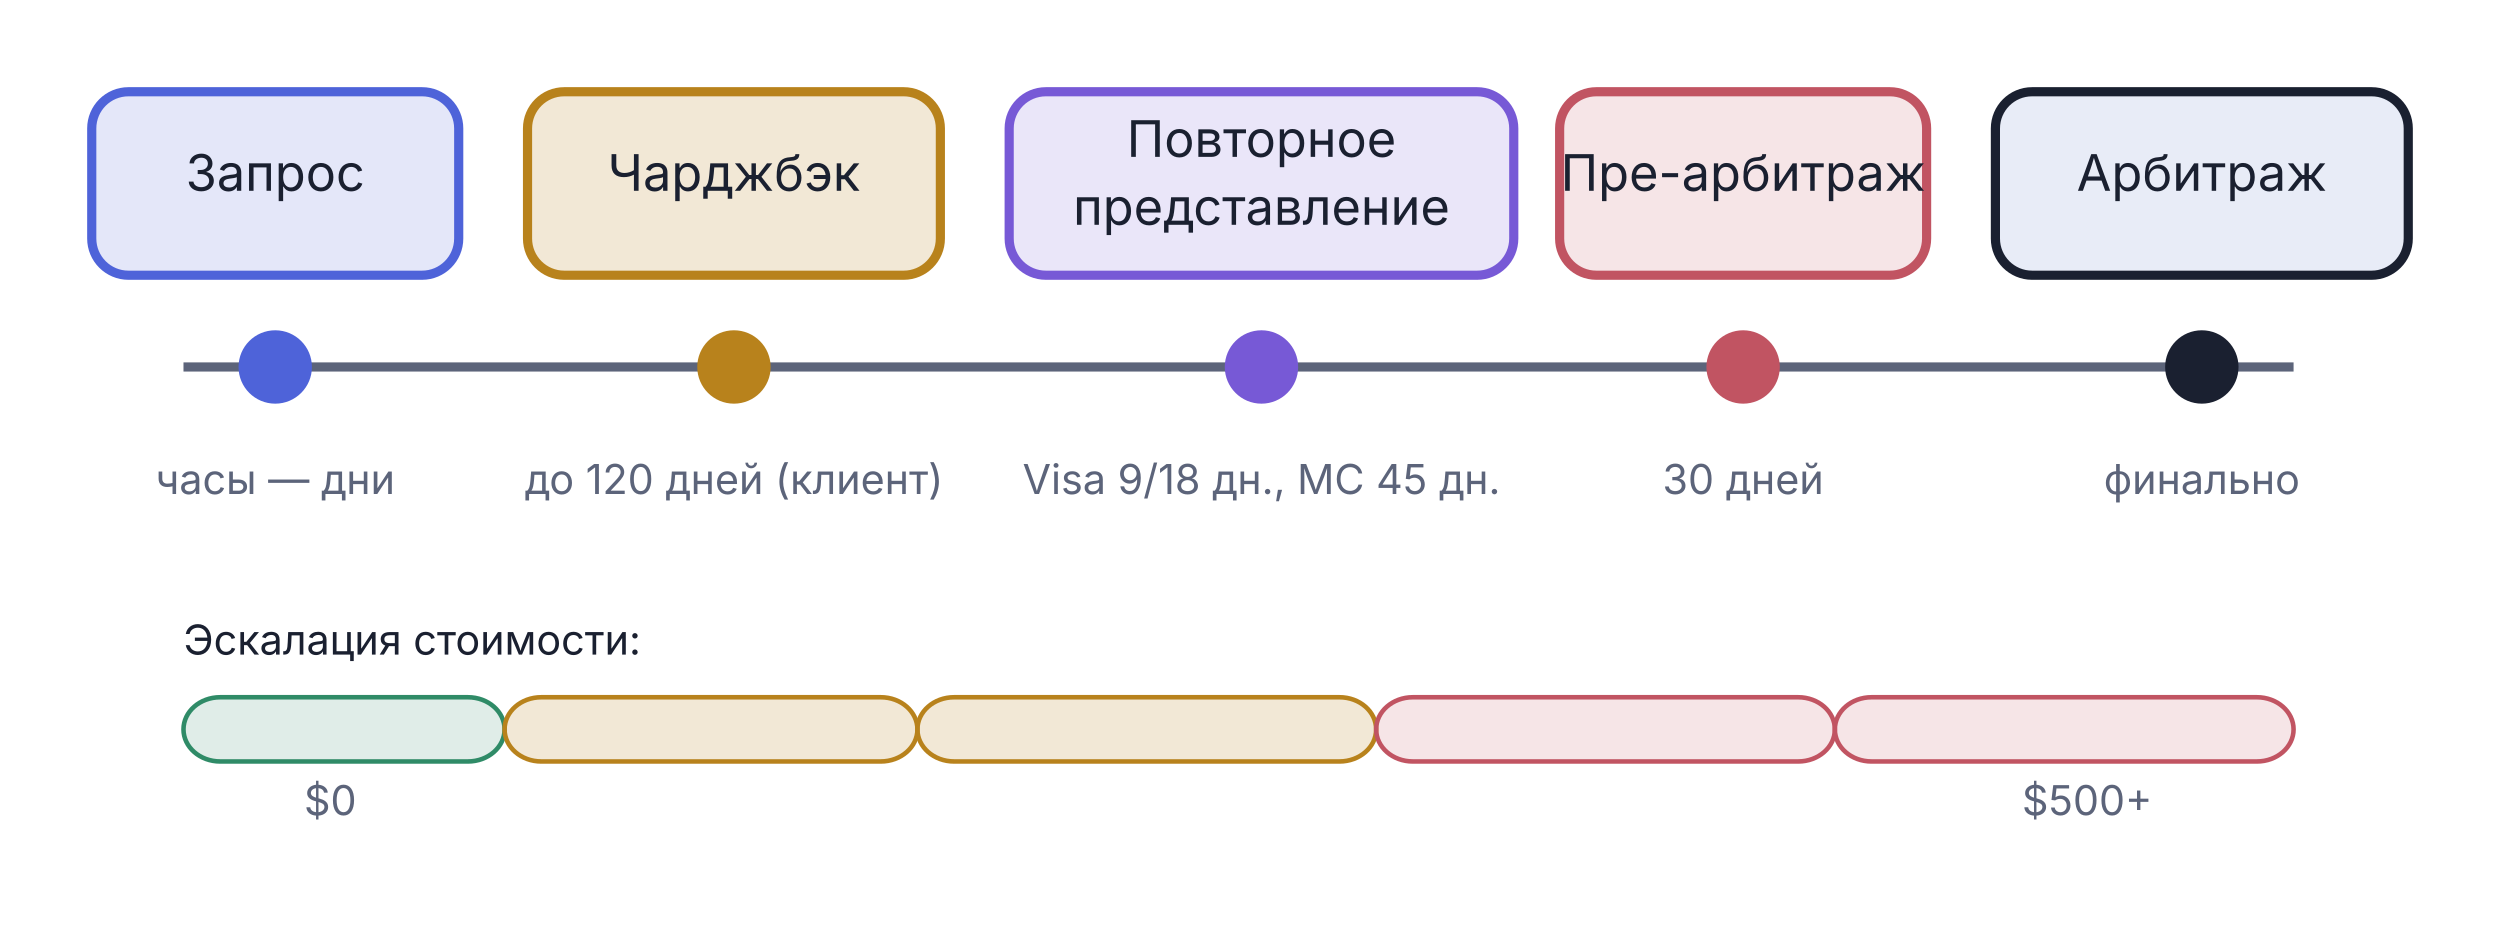
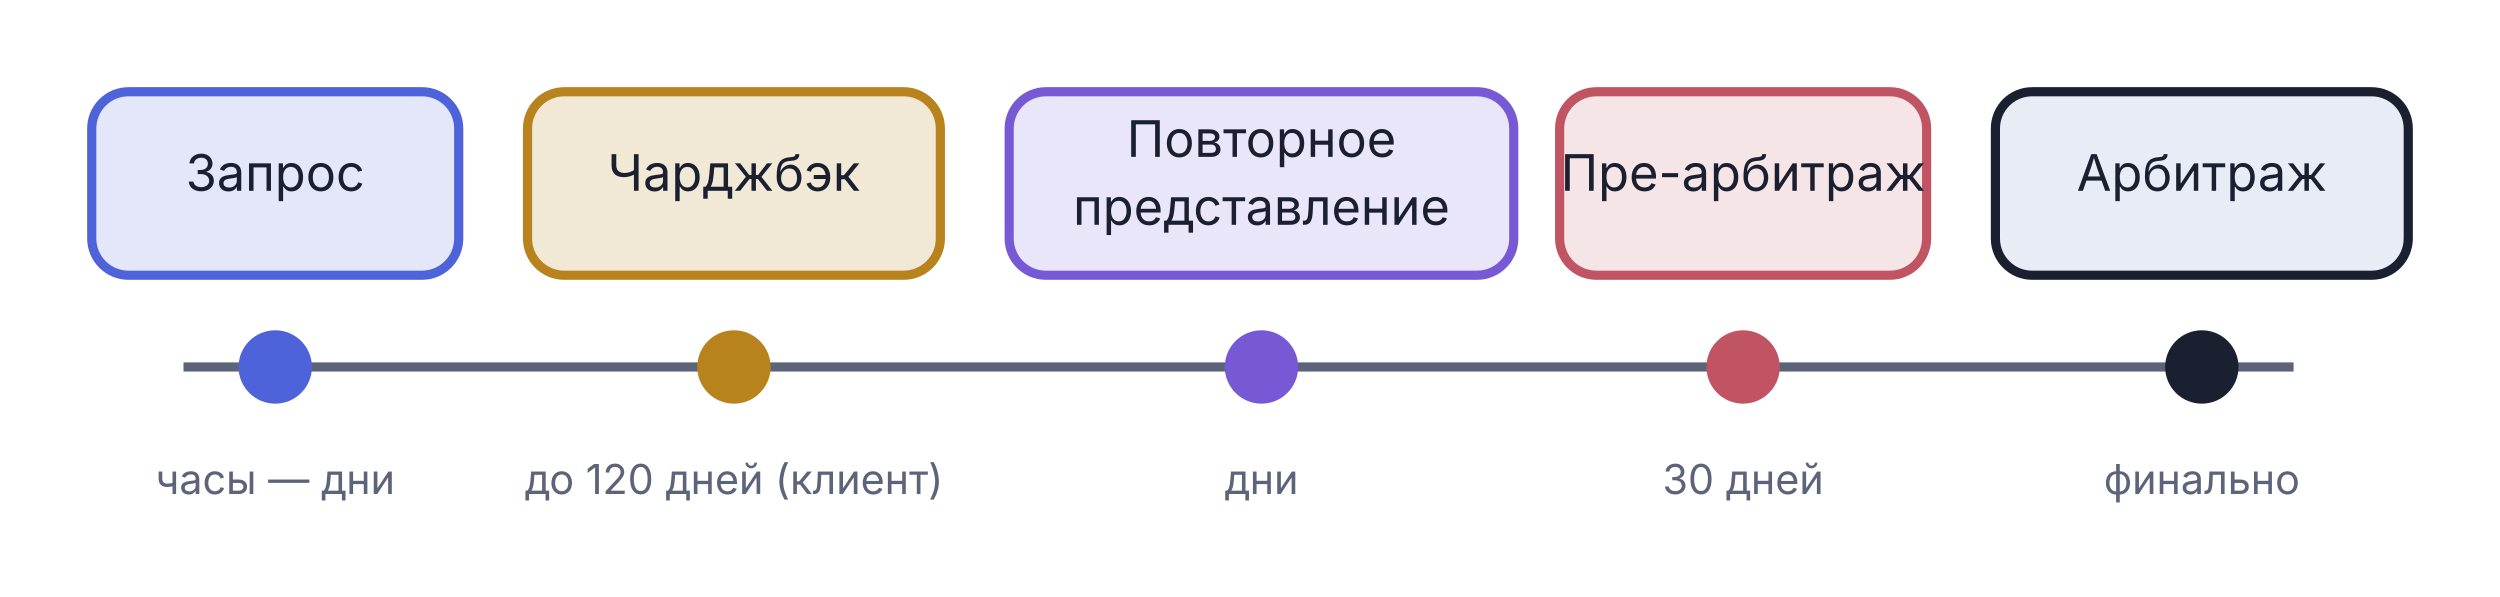
- <svg xmlns="http://www.w3.org/2000/svg" viewBox="0 0 545 202" width="545" height="202">
+ <svg xmlns="http://www.w3.org/2000/svg" viewBox="0 0 545 130" width="545" height="130">
  <line x1="40.0" y1="80.0" x2="500.0" y2="80.0" stroke="#5C647A" stroke-width="2" />
  <ellipse cx="60.0" cy="80.0" rx="7.0" ry="7.0" fill="#4E63D9" stroke="#4E63D9" stroke-width="2" />
  <ellipse cx="160.0" cy="80.0" rx="7.0" ry="7.0" fill="#B8821C" stroke="#B8821C" stroke-width="2" />
  <ellipse cx="275.0" cy="80.0" rx="7.0" ry="7.0" fill="#7759D6" stroke="#7759D6" stroke-width="2" />
  <ellipse cx="380.0" cy="80.0" rx="7.0" ry="7.0" fill="#C15462" stroke="#C15462" stroke-width="2" />
  <ellipse cx="480.0" cy="80.0" rx="7.0" ry="7.0" fill="#1A2030" stroke="#1A2030" stroke-width="2" />
  <rect x="20.0" y="20.0" width="80" height="40" rx="8" fill="#4E63D9" fill-opacity="0.15" stroke="#4E63D9" stroke-width="2" />
  <text x="60.0" y="41.6" text-anchor="middle" font-family="Inter, -apple-system, BlinkMacSystemFont, 'Helvetica Neue', Arial, sans-serif" font-size="11" font-weight="normal" fill="#1A2030">Запрос</text>
  <rect x="115.0" y="20.0" width="90" height="40" rx="8" fill="#B8821C" fill-opacity="0.18" stroke="#B8821C" stroke-width="2" />
  <text x="160.0" y="41.6" text-anchor="middle" font-family="Inter, -apple-system, BlinkMacSystemFont, 'Helvetica Neue', Arial, sans-serif" font-size="11" font-weight="normal" fill="#1A2030">Чарджбэк</text>
  <rect x="220.0" y="20.0" width="110" height="40" rx="8" fill="#7759D6" fill-opacity="0.15" stroke="#7759D6" stroke-width="2" />
  <text x="275.0" y="34.2" text-anchor="middle" font-family="Inter, -apple-system, BlinkMacSystemFont, 'Helvetica Neue', Arial, sans-serif" font-size="11" font-weight="normal" fill="#1A2030">Повторное</text>
  <text x="275.0" y="49.0" text-anchor="middle" font-family="Inter, -apple-system, BlinkMacSystemFont, 'Helvetica Neue', Arial, sans-serif" font-size="11" font-weight="normal" fill="#1A2030">представление</text>
  <rect x="340.0" y="20.0" width="80" height="40" rx="8" fill="#C15462" fill-opacity="0.15" stroke="#C15462" stroke-width="2" />
  <text x="380.0" y="41.6" text-anchor="middle" font-family="Inter, -apple-system, BlinkMacSystemFont, 'Helvetica Neue', Arial, sans-serif" font-size="11" font-weight="normal" fill="#1A2030">Пре-арбитраж</text>
  <rect x="435.0" y="20.0" width="90" height="40" rx="8" fill="#E8ECF7" stroke="#1A2030" stroke-width="2" />
  <text x="480.0" y="41.6" text-anchor="middle" font-family="Inter, -apple-system, BlinkMacSystemFont, 'Helvetica Neue', Arial, sans-serif" font-size="11" font-weight="normal" fill="#1A2030">Арбитраж</text>
  <text x="60.0" y="107.7" text-anchor="middle" font-family="Inter, -apple-system, BlinkMacSystemFont, 'Helvetica Neue', Arial, sans-serif" font-size="9" fill="#5C647A">часы — дни</text>
  <text x="160.0" y="107.7" text-anchor="middle" font-family="Inter, -apple-system, BlinkMacSystemFont, 'Helvetica Neue', Arial, sans-serif" font-size="9" fill="#5C647A">до 120 дней (клиент)</text>
-   <text x="275.0" y="107.7" text-anchor="middle" font-family="Inter, -apple-system, BlinkMacSystemFont, 'Helvetica Neue', Arial, sans-serif" font-size="9" fill="#5C647A">Visa 9/18 дн., MC 45 дн.</text>
+   <text x="275.0" y="107.7" text-anchor="middle" font-family="Inter, -apple-system, BlinkMacSystemFont, 'Helvetica Neue', Arial, sans-serif" font-size="9" fill="#5C647A">дни</text>
  <text x="380.0" y="107.7" text-anchor="middle" font-family="Inter, -apple-system, BlinkMacSystemFont, 'Helvetica Neue', Arial, sans-serif" font-size="9" fill="#5C647A">30 дней</text>
  <text x="480.0" y="107.7" text-anchor="middle" font-family="Inter, -apple-system, BlinkMacSystemFont, 'Helvetica Neue', Arial, sans-serif" font-size="9" fill="#5C647A">финально</text>
-   <text x="40.0" y="142.7" text-anchor="start" font-family="Inter, -apple-system, BlinkMacSystemFont, 'Helvetica Neue', Arial, sans-serif" font-size="9" fill="#1A2030">Эскалация стоимости:</text>
-   <rect x="40.0" y="152.0" width="70" height="14" rx="8" fill="#2F8B67" fill-opacity="0.15" stroke="#2F8B67" stroke-width="1" />
-   <rect x="110.0" y="152.0" width="90" height="14" rx="8" fill="#B8821C" fill-opacity="0.18" stroke="#B8821C" stroke-width="1" />
-   <rect x="200.0" y="152.0" width="100" height="14" rx="8" fill="#B8821C" fill-opacity="0.18" stroke="#B8821C" stroke-width="1" />
-   <rect x="300.0" y="152.0" width="100" height="14" rx="8" fill="#C15462" fill-opacity="0.15" stroke="#C15462" stroke-width="1" />
-   <rect x="400.0" y="152.0" width="100" height="14" rx="8" fill="#C15462" fill-opacity="0.15" stroke="#C15462" stroke-width="1" />
-   <text x="72.0" y="177.7" text-anchor="middle" font-family="Inter, -apple-system, BlinkMacSystemFont, 'Helvetica Neue', Arial, sans-serif" font-size="9" fill="#5C647A">$0</text>
-   <text x="455.0" y="177.7" text-anchor="middle" font-family="Inter, -apple-system, BlinkMacSystemFont, 'Helvetica Neue', Arial, sans-serif" font-size="9" fill="#5C647A">$500+</text>
</svg>
